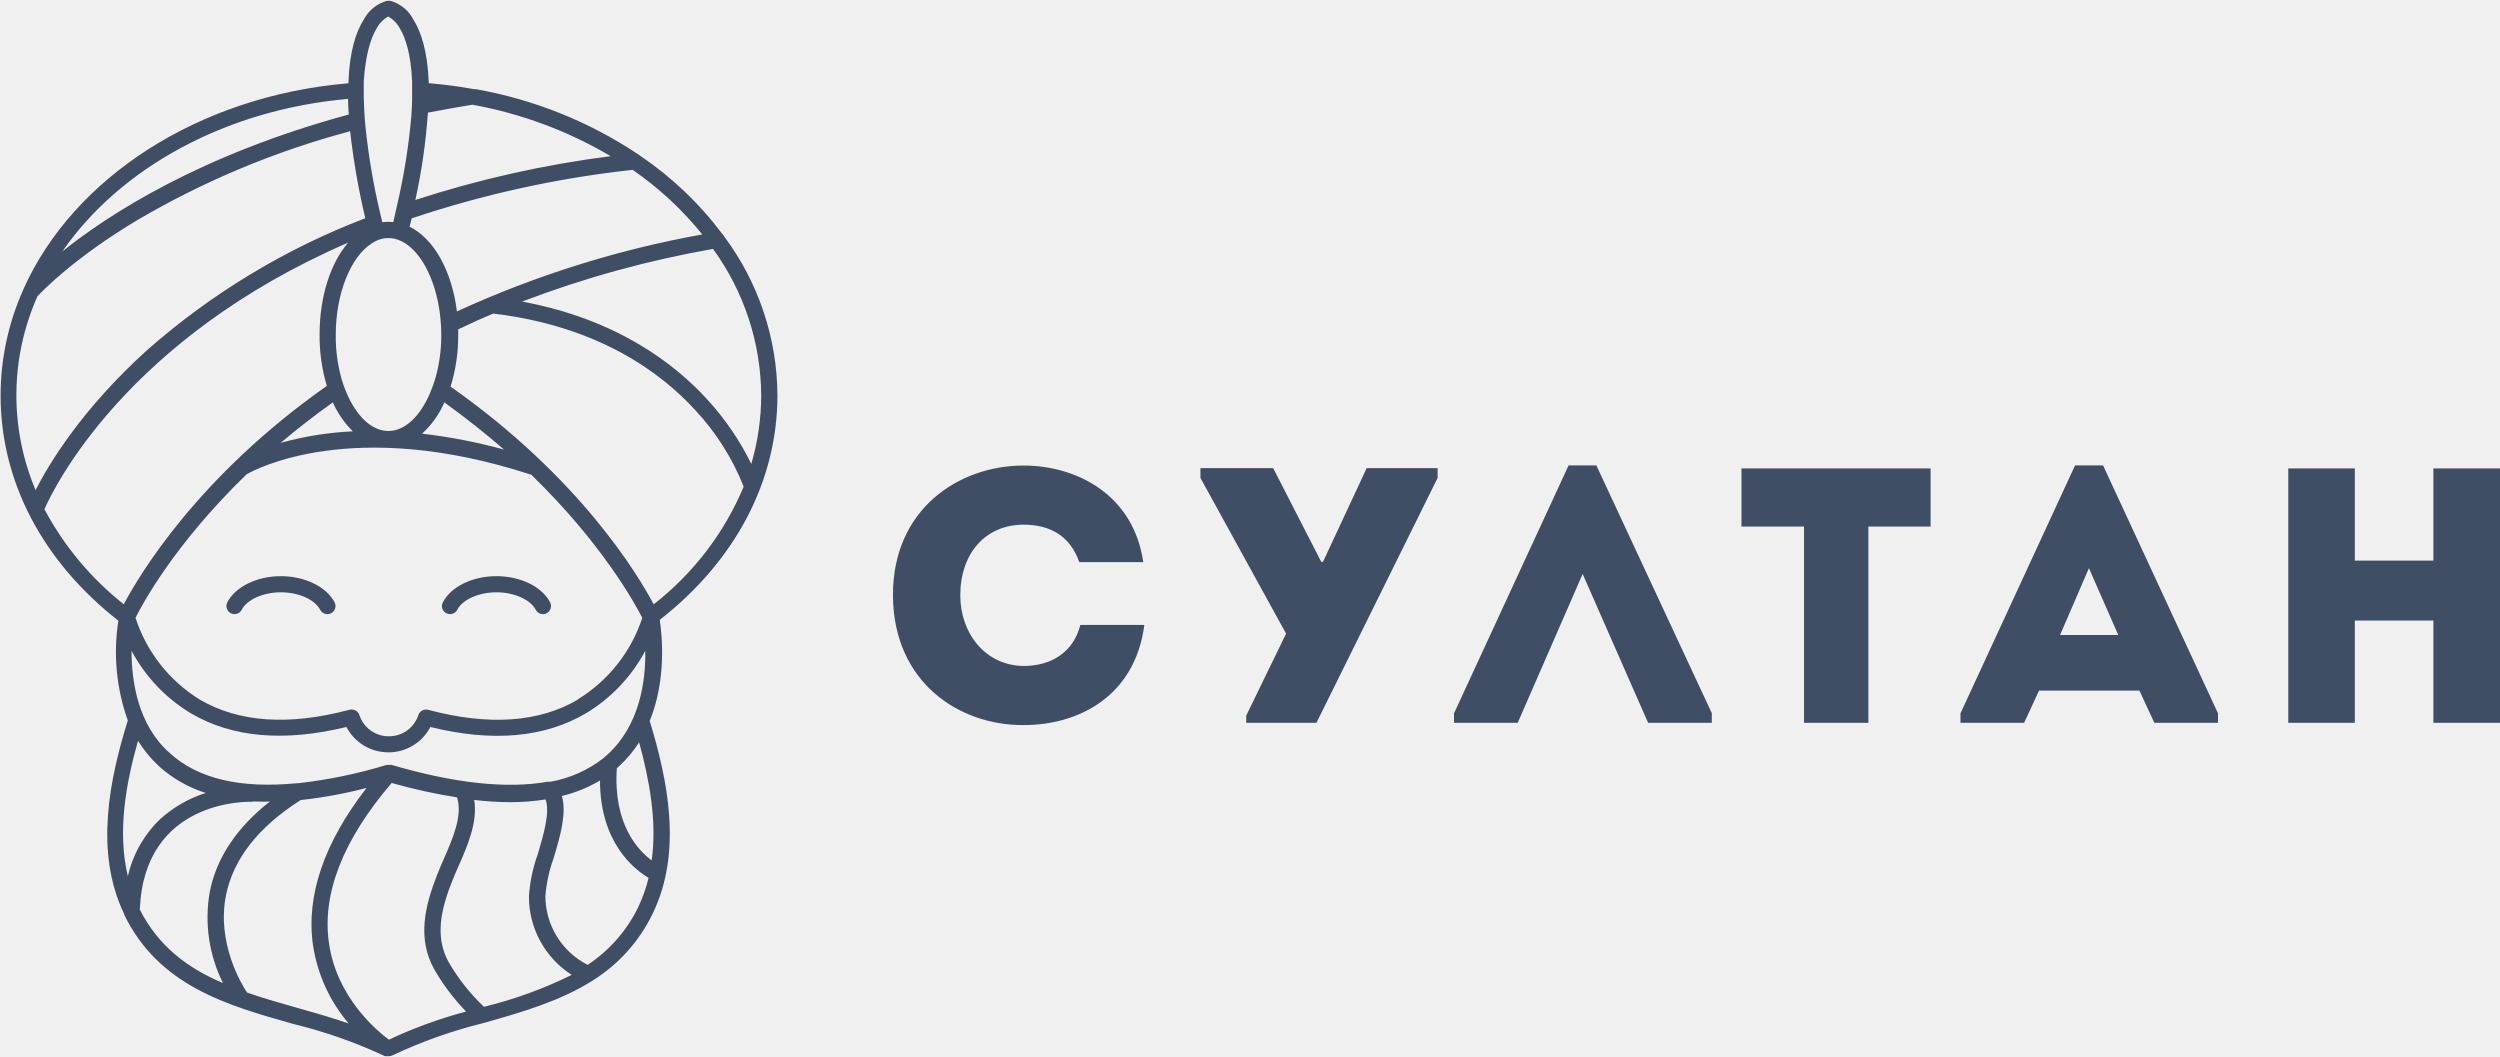
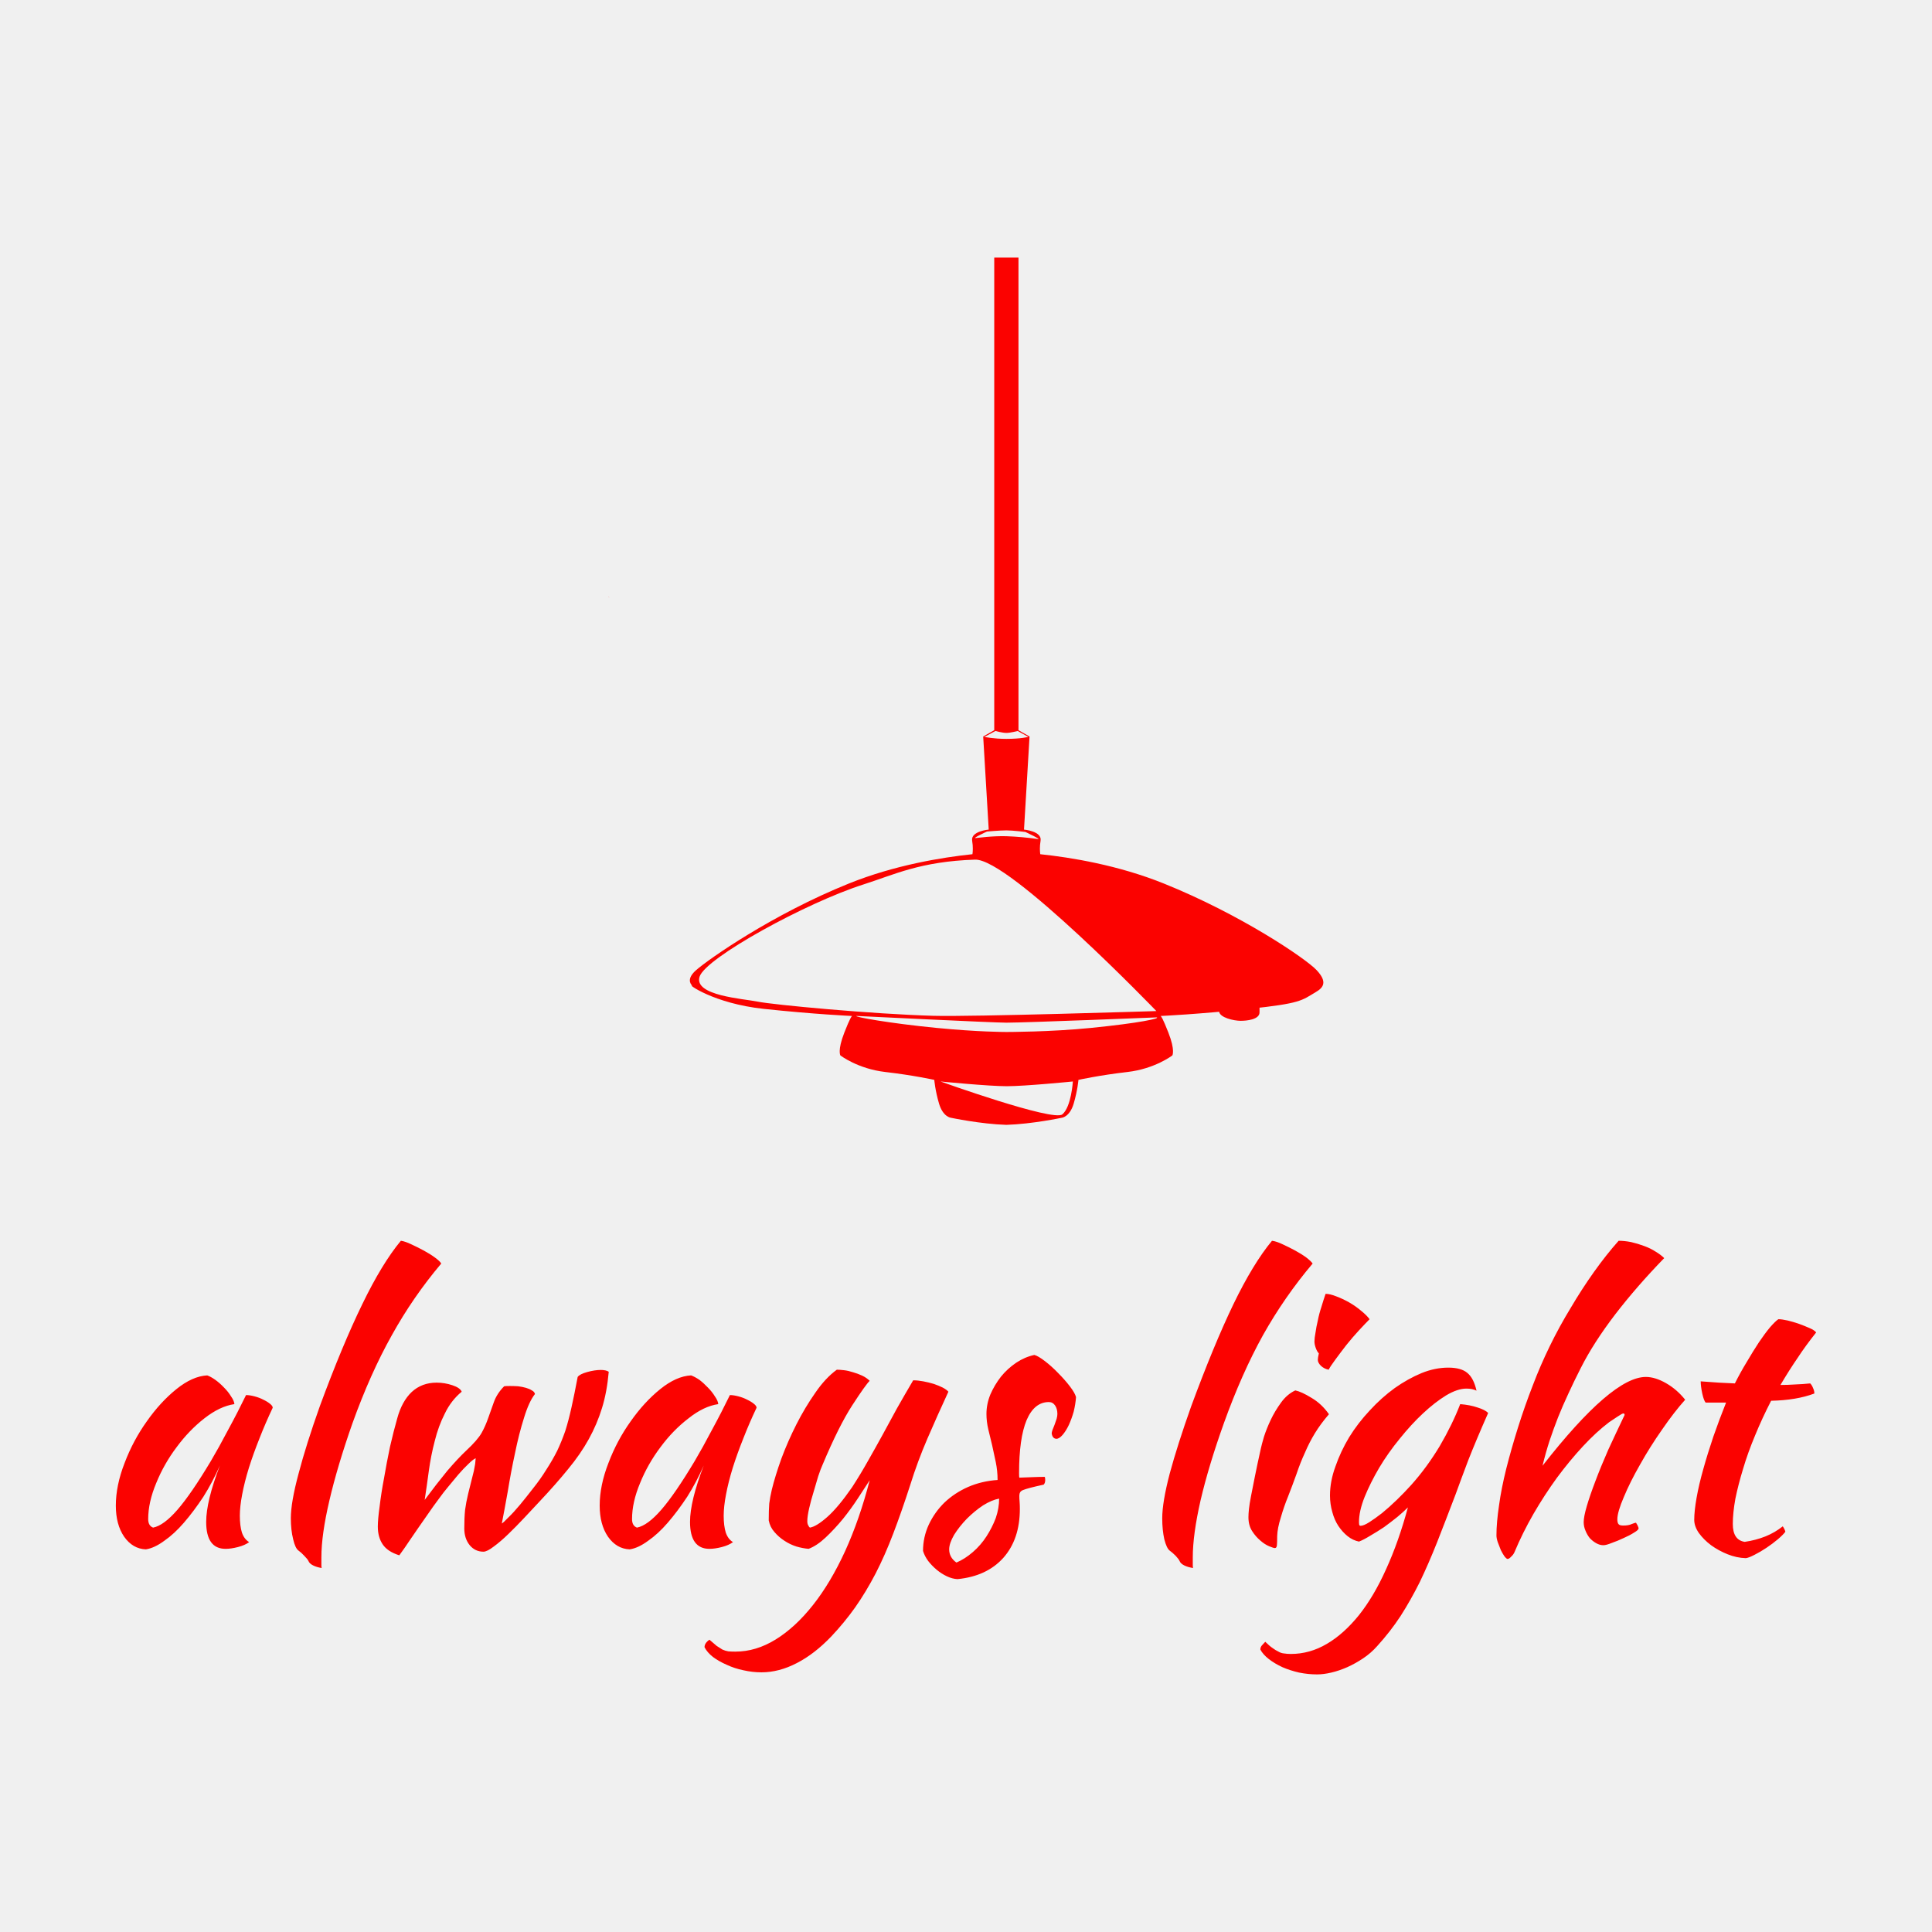
- <svg xmlns="http://www.w3.org/2000/svg" width="97" height="41" viewBox="0 0 97 41" fill="none">
-   <g clip-path="url(#clip0_144_4982)">
-     <path d="M30.165 15.328C30.15 13.112 29.427 10.958 28.102 9.18C28.084 9.143 28.059 9.11 28.029 9.082C27.143 7.9 26.066 6.874 24.843 6.045C24.811 6.019 24.777 5.996 24.742 5.975C22.845 4.714 20.708 3.858 18.465 3.46H18.437C18.422 3.456 18.407 3.456 18.392 3.46C17.832 3.354 17.23 3.278 16.637 3.228C16.592 1.993 16.337 1.23 16.037 0.755C15.946 0.579 15.819 0.424 15.665 0.3C15.511 0.175 15.333 0.084 15.142 0.031H15.066H15.015C14.824 0.084 14.646 0.175 14.491 0.3C14.336 0.424 14.209 0.579 14.117 0.755C13.814 1.23 13.557 1.996 13.518 3.231C7.697 3.722 2.851 6.9 0.919 11.198C0.908 11.22 0.898 11.243 0.891 11.267C0.319 12.551 0.024 13.94 0.023 15.345C0.023 18.673 1.644 21.772 4.592 24.083C4.39 25.383 4.516 26.713 4.959 27.953C4.264 30.189 3.648 33.042 4.819 35.467C4.819 35.475 4.819 35.482 4.819 35.49C6.168 38.256 8.811 39.005 11.367 39.726C12.584 40.021 13.769 40.436 14.903 40.964L14.943 40.981H14.968C14.994 40.983 15.02 40.983 15.046 40.981H15.088C15.139 40.981 15.189 40.969 15.234 40.944C16.369 40.41 17.554 39.99 18.773 39.69C20.229 39.279 21.715 38.851 22.972 38.06L23.009 38.035C24.008 37.41 24.81 36.514 25.321 35.453C26.506 33.025 25.881 30.208 25.226 28.026C25.221 28.01 25.214 27.996 25.204 27.984C25.87 26.369 25.685 24.631 25.599 24.049C28.544 21.749 30.165 18.656 30.165 15.328ZM29.535 15.328C29.534 16.232 29.405 17.131 29.151 17.999C28.704 17.088 28.128 16.246 27.441 15.498C26.167 14.101 23.913 12.377 20.257 11.701C22.655 10.786 25.136 10.102 27.665 9.658C28.865 11.307 29.519 13.289 29.535 15.328ZM27.248 9.096C23.961 9.687 20.762 10.691 17.728 12.083C17.532 10.499 16.827 9.253 15.892 8.797C15.923 8.685 15.948 8.579 15.973 8.473C18.755 7.54 21.629 6.909 24.546 6.59C25.563 7.291 26.473 8.135 27.248 9.096ZM23.583 29.266L23.415 29.415C22.815 29.883 22.109 30.198 21.36 30.331H21.323H21.265H21.248C19.683 30.61 17.656 30.401 15.189 29.677H15.155H15.032H15.007C13.884 30.02 12.731 30.258 11.563 30.39H11.513C9.326 30.602 7.68 30.216 6.597 29.227C5.34 28.132 5.104 26.413 5.104 25.251C5.637 26.251 6.431 27.089 7.403 27.674C9.013 28.624 11.043 28.791 13.442 28.207C13.597 28.505 13.831 28.754 14.118 28.927C14.406 29.101 14.736 29.192 15.072 29.191C15.407 29.192 15.736 29.101 16.023 28.927C16.31 28.754 16.544 28.505 16.698 28.207C19.098 28.802 21.13 28.624 22.737 27.674C23.71 27.09 24.505 26.252 25.036 25.251C25.058 26.413 24.823 28.132 23.583 29.266ZM22.183 37.826C21.097 38.362 19.955 38.777 18.778 39.064C18.241 38.555 17.78 37.973 17.409 37.334C16.849 36.331 17.129 35.227 17.546 34.182C17.616 34.003 17.7 33.81 17.79 33.609C18.132 32.835 18.54 31.902 18.4 31.038C18.859 31.093 19.321 31.122 19.783 31.125C20.247 31.126 20.711 31.091 21.169 31.018C21.346 31.516 21.094 32.371 20.867 33.139C20.674 33.67 20.558 34.225 20.523 34.788C20.522 35.393 20.674 35.988 20.964 36.519C21.254 37.05 21.673 37.499 22.183 37.826ZM15.091 40.341C14.637 40.005 13.067 38.712 12.764 36.596C12.485 34.674 13.31 32.583 15.197 30.379C16.031 30.617 16.878 30.803 17.734 30.938C17.958 31.647 17.563 32.544 17.213 33.341C17.121 33.553 17.034 33.754 16.961 33.941C16.499 35.129 16.166 36.398 16.86 37.63C17.2 38.218 17.611 38.761 18.084 39.248C17.054 39.522 16.052 39.887 15.088 40.341H15.091ZM22.424 27.143C20.917 28.031 18.963 28.165 16.628 27.545C16.587 27.532 16.544 27.527 16.5 27.531C16.457 27.535 16.415 27.548 16.377 27.569C16.34 27.59 16.306 27.618 16.28 27.653C16.254 27.687 16.235 27.727 16.225 27.769C16.142 28.003 15.988 28.206 15.785 28.35C15.581 28.493 15.338 28.569 15.088 28.568C14.837 28.57 14.592 28.492 14.387 28.347C14.182 28.201 14.029 27.995 13.949 27.757C13.938 27.717 13.919 27.679 13.893 27.647C13.867 27.614 13.835 27.587 13.798 27.567C13.758 27.546 13.714 27.533 13.668 27.529C13.623 27.525 13.578 27.531 13.534 27.545C11.205 28.163 9.259 28.029 7.75 27.143C6.568 26.414 5.685 25.29 5.258 23.971C5.513 23.457 6.762 21.121 9.567 18.404C9.867 18.231 13.674 16.152 20.615 18.421C23.401 21.123 24.672 23.485 24.921 23.974C24.489 25.289 23.603 26.409 22.421 27.134L22.424 27.143ZM13.028 12.98C13.028 11.379 13.613 9.971 14.408 9.454C14.494 9.393 14.588 9.343 14.688 9.306C14.787 9.269 14.89 9.246 14.996 9.239H15.114C15.22 9.241 15.326 9.261 15.427 9.297C15.526 9.33 15.62 9.375 15.707 9.431C16.415 9.87 16.964 11.013 17.09 12.374C17.112 12.575 17.122 12.778 17.121 12.98C17.121 13.014 17.121 13.05 17.121 13.087C17.116 13.606 17.044 14.122 16.908 14.624C16.849 14.832 16.776 15.036 16.692 15.236C16.315 16.133 15.724 16.722 15.069 16.722C14.414 16.722 13.823 16.135 13.445 15.238C13.354 15.03 13.28 14.815 13.224 14.596C13.086 14.068 13.02 13.525 13.028 12.98ZM13.691 16.736C12.744 16.779 11.805 16.929 10.891 17.183C11.493 16.672 12.168 16.144 12.913 15.613C13.1 16.032 13.364 16.413 13.691 16.736ZM16.376 16.826C16.748 16.487 17.043 16.074 17.241 15.613C18.081 16.219 18.86 16.837 19.554 17.443C18.512 17.157 17.45 16.951 16.376 16.826ZM16.116 7.758C16.361 6.642 16.524 5.51 16.603 4.371C17.163 4.262 17.737 4.158 18.328 4.063C20.22 4.405 22.037 5.081 23.692 6.059C21.119 6.387 18.582 6.956 16.116 7.758ZM14.601 1.121C14.704 0.919 14.865 0.752 15.063 0.64C15.26 0.753 15.421 0.919 15.525 1.121C15.732 1.47 15.945 2.091 15.99 3.161C15.99 3.356 15.99 3.566 15.99 3.792V3.857C15.99 4.061 15.973 4.273 15.959 4.508C15.857 5.682 15.67 6.848 15.399 7.995C15.354 8.199 15.309 8.406 15.259 8.621C15.194 8.611 15.129 8.606 15.063 8.607C14.986 8.608 14.91 8.614 14.834 8.624C14.803 8.493 14.769 8.364 14.741 8.233C14.484 7.142 14.296 6.036 14.181 4.921C14.159 4.698 14.142 4.485 14.133 4.284C14.125 4.083 14.117 3.949 14.114 3.792C14.114 3.566 14.114 3.356 14.114 3.164C14.181 2.091 14.397 1.47 14.601 1.121ZM13.504 3.837C13.504 4.03 13.518 4.234 13.532 4.443C7.787 6.003 4.231 8.305 2.422 9.753C4.64 6.542 8.724 4.256 13.504 3.837ZM1.445 11.505C1.666 11.267 2.909 9.982 5.365 8.518C7.938 7.012 10.703 5.86 13.585 5.092C13.713 6.228 13.909 7.355 14.173 8.467C11.065 9.656 8.196 11.391 5.701 13.59C3.181 15.87 1.899 17.994 1.381 19.016C0.878 17.826 0.625 16.547 0.636 15.255C0.648 13.964 0.924 12.689 1.448 11.508L1.445 11.505ZM1.725 19.754C2.117 18.871 4.925 13.134 13.506 9.415C12.832 10.203 12.4 11.491 12.4 12.978C12.394 13.653 12.488 14.325 12.681 14.973C7.697 18.477 5.426 22.269 4.802 23.446C3.53 22.441 2.482 21.184 1.722 19.754H1.725ZM5.365 28.758C5.588 29.115 5.857 29.441 6.165 29.727C6.689 30.2 7.309 30.555 7.982 30.767C7.323 30.975 6.718 31.324 6.207 31.79C5.584 32.389 5.151 33.157 4.962 34C4.544 32.273 4.889 30.39 5.351 28.758H5.365ZM5.426 35.266C5.606 31.041 9.567 31.105 9.741 31.111C9.77 31.112 9.8 31.107 9.828 31.097C10.037 31.097 10.253 31.114 10.472 31.097C9.172 32.12 8.386 33.304 8.134 34.632C7.929 35.828 8.111 37.058 8.652 38.144C7.308 37.572 6.154 36.742 5.412 35.266H5.426ZM9.584 38.51C9.352 38.156 8.411 36.58 8.764 34.755C9.044 33.338 10.015 32.089 11.67 31.041C12.531 30.948 13.385 30.791 14.223 30.571C12.569 32.704 11.866 34.763 12.146 36.686C12.317 37.803 12.796 38.851 13.529 39.712C12.871 39.483 12.199 39.293 11.538 39.106C10.877 38.918 10.203 38.728 9.584 38.51ZM22.807 37.44C22.312 37.189 21.896 36.806 21.605 36.334C21.314 35.861 21.161 35.318 21.161 34.763C21.201 34.266 21.308 33.776 21.477 33.307C21.735 32.447 21.995 31.561 21.802 30.884C22.322 30.758 22.82 30.556 23.28 30.284C23.28 32.695 24.61 33.732 25.165 34.062C25.07 34.456 24.934 34.839 24.759 35.205C24.317 36.112 23.639 36.884 22.796 37.44H22.807ZM25.296 33.391C24.75 32.991 23.787 31.971 23.933 29.806L24.022 29.727C24.32 29.454 24.581 29.143 24.798 28.802C25.184 30.216 25.5 31.837 25.285 33.391H25.296ZM25.366 23.454C24.753 22.297 22.491 18.519 17.482 15.001C17.684 14.347 17.785 13.665 17.779 12.98C17.779 12.913 17.779 12.844 17.779 12.779C18.218 12.567 18.672 12.36 19.14 12.167C23.219 12.653 25.646 14.461 26.965 15.901C27.776 16.767 28.417 17.779 28.855 18.882C28.101 20.681 26.896 22.256 25.355 23.454H25.366Z" fill="#3F4E65" />
-     <path d="M10.899 22.355C9.967 22.355 9.133 22.764 8.819 23.373C8.782 23.447 8.775 23.533 8.801 23.612C8.827 23.691 8.883 23.756 8.956 23.795C9.001 23.817 9.05 23.828 9.099 23.828C9.157 23.828 9.214 23.812 9.263 23.782C9.313 23.752 9.353 23.709 9.379 23.658C9.584 23.261 10.219 22.981 10.899 22.981C11.58 22.981 12.215 23.261 12.422 23.658C12.441 23.694 12.467 23.727 12.498 23.754C12.53 23.781 12.566 23.801 12.605 23.814C12.645 23.826 12.686 23.831 12.727 23.828C12.768 23.825 12.809 23.813 12.845 23.795C12.92 23.756 12.976 23.69 13.002 23.611C13.028 23.531 13.021 23.444 12.982 23.37C12.663 22.763 11.823 22.355 10.899 22.355Z" fill="#3F4E65" />
-     <path d="M19.262 22.355C18.33 22.355 17.493 22.764 17.182 23.373C17.163 23.409 17.151 23.449 17.148 23.491C17.144 23.532 17.149 23.573 17.162 23.612C17.174 23.652 17.195 23.688 17.222 23.719C17.249 23.751 17.282 23.776 17.319 23.795C17.364 23.817 17.413 23.828 17.462 23.828C17.52 23.828 17.577 23.812 17.626 23.782C17.675 23.752 17.716 23.709 17.742 23.658C17.946 23.261 18.582 22.981 19.262 22.981C19.943 22.981 20.578 23.261 20.785 23.658C20.804 23.694 20.83 23.727 20.861 23.754C20.892 23.781 20.929 23.801 20.968 23.814C21.008 23.826 21.049 23.831 21.09 23.828C21.131 23.825 21.171 23.813 21.208 23.795C21.282 23.756 21.338 23.69 21.364 23.61C21.389 23.531 21.383 23.445 21.345 23.37C21.029 22.763 20.192 22.355 19.262 22.355Z" fill="#3F4E65" />
-     <path d="M39.715 18.063C41.761 18.063 43.978 19.181 44.359 21.811H41.876C41.523 20.81 40.773 20.358 39.715 20.358C38.233 20.358 37.259 21.475 37.259 23.104C37.259 24.558 38.219 25.823 39.715 25.84C40.79 25.84 41.649 25.304 41.918 24.247H44.401C44.035 27.042 41.82 28.134 39.715 28.134C37.195 28.148 34.661 26.458 34.647 23.104C34.633 19.751 37.203 18.063 39.715 18.063Z" fill="#3F4E65" />
-     <path d="M48.354 27.765L49.9 24.585L46.577 18.544V18.164H49.399L51.263 21.797H51.333L53.027 18.164H55.779V18.544L51.078 28.045H48.354V27.765Z" fill="#3F4E65" />
-     <path d="M58.887 28.045H56.415V27.679L60.861 18.058H61.939L66.418 27.671V28.045H63.946L61.407 22.269L58.887 28.045Z" fill="#3F4E65" />
-     <path d="M67.569 20.43V18.175H74.907V20.43H72.494V28.045H69.996V20.43H67.569Z" fill="#3F4E65" />
-     <path d="M83.01 26.796H79.115L78.536 28.045H76.066V27.679L80.512 18.058H81.599L86.059 27.679V28.045H83.589L83.01 26.796ZM81.05 22.045L79.93 24.639H82.189L81.05 22.045Z" fill="#3F4E65" />
-     <path d="M97 28.045H94.416V24.077H91.367V28.045H88.785V18.175H91.367V21.752H94.416V18.175H97V28.045Z" fill="#3F4E65" />
+ <svg xmlns="http://www.w3.org/2000/svg" data-v-fde0c5aa="" viewBox="0 0 300 300" class="iconAbove">
+   <defs data-v-fde0c5aa="" />
+   <rect data-v-fde0c5aa="" fill="transparent" x="0" y="0" width="300px" height="300px" class="logo-background-square" />
+   <defs data-v-fde0c5aa="" />
+   <g data-v-fde0c5aa="" id="ee5f0c8a-4cbb-40f8-af9e-d2778d115916" fill="#FB0200" transform="matrix(4.0199,0,0,4.0199,13.3234,178.3558)">
+     <path d="M6.19 9.52L6.19 9.52L6.19 9.52Q6.33 9.52 6.52 9.57L6.52 9.57L6.52 9.57Q6.71 9.62 6.86 9.70L6.86 9.70L6.86 9.70Q7.01 9.77 7.12 9.86L7.12 9.86L7.12 9.86Q7.22 9.94 7.22 10.01L7.22 10.01L7.22 10.01Q6.94 10.60 6.71 11.19L6.71 11.19L6.71 11.19Q6.47 11.79 6.30 12.33L6.30 12.33L6.30 12.33Q6.13 12.88 6.04 13.36L6.04 13.36L6.04 13.36Q5.95 13.83 5.95 14.18L5.95 14.18L5.95 14.18Q5.95 14.57 6.03 14.83L6.03 14.83L6.03 14.83Q6.12 15.09 6.31 15.20L6.31 15.20L6.31 15.20Q6.15 15.32 5.88 15.39L5.88 15.39L5.88 15.39Q5.61 15.46 5.40 15.46L5.40 15.46L5.40 15.46Q4.65 15.46 4.65 14.42L4.65 14.42L4.65 14.42Q4.65 13.62 5.18 12.24L5.18 12.24L5.18 12.24Q4.90 12.88 4.54 13.45L4.54 13.45L4.54 13.45Q4.17 14.01 3.79 14.45L3.79 14.45L3.79 14.45Q3.42 14.88 3.03 15.15L3.03 15.15L3.03 15.15Q2.65 15.43 2.32 15.48L2.32 15.48L2.32 15.48Q1.81 15.46 1.48 14.99L1.48 14.99L1.48 14.99Q1.16 14.52 1.16 13.79L1.16 13.79L1.16 13.79Q1.16 13.01 1.50 12.14L1.50 12.14L1.50 12.14Q1.83 11.27 2.36 10.53L2.36 10.53L2.36 10.53Q2.88 9.79 3.50 9.29L3.50 9.29L3.50 9.29Q4.12 8.79 4.69 8.76L4.69 8.76L4.69 8.76Q4.83 8.81 5.00 8.93L5.00 8.93L5.00 8.93Q5.18 9.06 5.34 9.23L5.34 9.23L5.34 9.23Q5.50 9.39 5.61 9.57L5.61 9.57L5.61 9.57Q5.73 9.74 5.74 9.87L5.74 9.87L5.74 9.87Q5.18 9.95 4.58 10.42L4.58 10.42L4.58 10.42Q3.99 10.88 3.51 11.53L3.51 11.53L3.51 11.53Q3.02 12.18 2.72 12.92L2.72 12.92L2.72 12.92Q2.41 13.66 2.41 14.31L2.41 14.31L2.41 14.31Q2.41 14.57 2.60 14.64L2.60 14.64L2.60 14.64Q3.01 14.56 3.54 13.95L3.54 13.95L3.54 13.95Q4.07 13.34 4.83 12.07L4.83 12.07L4.83 12.07Q4.97 11.82 5.15 11.51L5.15 11.51L5.15 11.51Q5.32 11.20 5.50 10.86L5.50 10.86L5.50 10.86Q5.68 10.53 5.86 10.18L5.86 10.18L5.86 10.18Q6.03 9.84 6.19 9.52ZM7.92 14.28L7.92 14.28L7.92 14.28Q7.92 13.66 8.22 12.55L8.22 12.55L8.22 12.55Q8.51 11.44 9.04 9.95L9.04 9.95L9.04 9.95Q9.91 7.59 10.68 6.01L10.68 6.01L10.68 6.01Q11.44 4.44 12.17 3.56L12.17 3.56L12.17 3.56Q12.33 3.58 12.58 3.70L12.58 3.70L12.58 3.70Q12.82 3.81 13.06 3.94L13.06 3.94L13.06 3.94Q13.30 4.07 13.49 4.21L13.49 4.21L13.49 4.21Q13.68 4.35 13.73 4.44L13.73 4.44L13.73 4.44Q12.64 5.73 11.82 7.21L11.82 7.21L11.82 7.21Q10.99 8.69 10.30 10.61L10.30 10.61L10.30 10.61Q9.72 12.26 9.41 13.59L9.41 13.59L9.41 13.59Q9.10 14.91 9.10 15.79L9.10 15.79L9.10 15.79Q9.10 16.03 9.10 16.09L9.10 16.09L9.10 16.09Q9.10 16.14 9.11 16.20L9.11 16.20L9.11 16.20Q8.92 16.17 8.78 16.10L8.78 16.10L8.78 16.10Q8.64 16.03 8.60 15.93L8.60 15.93L8.60 15.93Q8.57 15.86 8.44 15.73L8.44 15.73L8.44 15.73Q8.32 15.60 8.22 15.53L8.22 15.53L8.22 15.53Q8.09 15.44 8.01 15.09L8.01 15.09L8.01 15.09Q7.92 14.73 7.92 14.28ZM11.28 14.60L11.28 14.60L11.28 14.60Q11.28 14.32 11.35 13.82L11.35 13.82L11.35 13.82Q11.41 13.31 11.52 12.73L11.52 12.73L11.52 12.73Q11.62 12.14 11.75 11.52L11.75 11.52L11.75 11.52Q11.89 10.91 12.03 10.42L12.03 10.42L12.03 10.42Q12.21 9.76 12.59 9.40L12.59 9.40L12.59 9.40Q12.98 9.04 13.55 9.04L13.55 9.04L13.55 9.04Q13.86 9.04 14.16 9.14L14.16 9.14L14.16 9.14Q14.46 9.24 14.52 9.39L14.52 9.39L14.52 9.39Q14.11 9.73 13.87 10.23L13.87 10.23L13.87 10.23Q13.62 10.72 13.48 11.29L13.48 11.29L13.48 11.29Q13.33 11.86 13.25 12.45L13.25 12.45L13.25 12.45Q13.17 13.05 13.09 13.57L13.09 13.57L13.09 13.57Q13.55 12.95 13.96 12.45L13.96 12.45L13.96 12.45Q14.38 11.96 14.70 11.66L14.70 11.66L14.70 11.66Q15.13 11.26 15.29 10.98L15.29 10.98L15.29 10.98Q15.44 10.71 15.55 10.39L15.55 10.39L15.55 10.39Q15.64 10.14 15.76 9.80L15.76 9.80L15.76 9.80Q15.88 9.46 16.16 9.18L16.16 9.18L16.16 9.18Q16.21 9.17 16.39 9.17L16.39 9.17L16.39 9.17Q16.53 9.17 16.70 9.18L16.70 9.18L16.70 9.18Q16.86 9.20 17.00 9.24L17.00 9.24L17.00 9.24Q17.14 9.28 17.23 9.34L17.23 9.34L17.23 9.34Q17.33 9.39 17.35 9.48L17.35 9.48L17.35 9.48Q17.12 9.77 16.93 10.39L16.93 10.39L16.93 10.39Q16.73 11.02 16.58 11.76L16.58 11.76L16.58 11.76Q16.42 12.50 16.30 13.24L16.30 13.24L16.30 13.24Q16.17 13.97 16.07 14.48L16.07 14.48L16.07 14.48Q16.13 14.45 16.32 14.25L16.32 14.25L16.32 14.25Q16.52 14.06 16.77 13.76L16.77 13.76L16.77 13.76Q17.01 13.47 17.28 13.12L17.28 13.12L17.28 13.12Q17.56 12.77 17.77 12.43L17.77 12.43L17.77 12.43Q18.03 12.03 18.21 11.67L18.21 11.67L18.21 11.67Q18.38 11.31 18.52 10.91L18.52 10.91L18.52 10.91Q18.65 10.50 18.76 10.00L18.76 10.00L18.76 10.00Q18.87 9.51 19.00 8.82L19.00 8.82L19.00 8.82Q19.08 8.71 19.37 8.63L19.37 8.63L19.37 8.63Q19.66 8.55 19.89 8.55L19.89 8.55L19.89 8.55Q20.10 8.55 20.20 8.62L20.20 8.62L20.20 8.62Q20.13 9.41 19.94 10.02L19.94 10.02L19.94 10.02Q19.75 10.64 19.43 11.22L19.43 11.22L19.43 11.22Q19.11 11.80 18.63 12.38L18.63 12.38L18.63 12.38Q18.16 12.96 17.51 13.65L17.51 13.65L17.51 13.65Q17.25 13.93 16.93 14.27L16.93 14.27L16.93 14.27Q16.62 14.60 16.32 14.89L16.32 14.89L16.32 14.89Q16.02 15.18 15.76 15.37L15.76 15.37L15.76 15.37Q15.50 15.57 15.36 15.57L15.36 15.57L15.36 15.57Q15.04 15.57 14.83 15.32L14.83 15.32L14.83 15.32Q14.62 15.06 14.62 14.67L14.62 14.67L14.62 14.67Q14.62 14.27 14.65 13.96L14.65 13.96L14.65 13.96Q14.69 13.66 14.77 13.33L14.77 13.33L14.77 13.33Q14.85 13.02 14.90 12.81L14.90 12.81L14.90 12.81Q14.95 12.60 14.99 12.45L14.99 12.45L14.99 12.45Q15.02 12.29 15.04 12.18L15.04 12.18L15.04 12.18Q15.05 12.07 15.06 11.96L15.06 11.96L15.06 11.96Q14.95 12.01 14.77 12.19L14.77 12.19L14.77 12.19Q14.59 12.36 14.39 12.59L14.39 12.59L14.39 12.59Q14.20 12.82 14 13.06L14 13.06L14 13.06Q13.80 13.30 13.68 13.47L13.68 13.47L13.68 13.47Q13.41 13.83 13.22 14.11L13.22 14.11L13.22 14.11Q13.02 14.39 12.85 14.64L12.85 14.64L12.85 14.64Q12.67 14.90 12.50 15.15L12.50 15.15L12.50 15.15Q12.33 15.41 12.11 15.71L12.11 15.71L12.11 15.71Q11.66 15.57 11.47 15.29L11.47 15.29L11.47 15.29Q11.28 15.01 11.28 14.60ZM24.88 9.52L24.88 9.52L24.88 9.52Q25.02 9.52 25.21 9.57L25.21 9.57L25.21 9.57Q25.40 9.62 25.55 9.70L25.55 9.70L25.55 9.70Q25.70 9.77 25.81 9.86L25.81 9.86L25.81 9.86Q25.91 9.94 25.91 10.01L25.91 10.01L25.91 10.01Q25.63 10.60 25.40 11.19L25.40 11.19L25.40 11.19Q25.16 11.79 24.99 12.33L24.99 12.33L24.99 12.33Q24.82 12.88 24.73 13.36L24.73 13.36L24.73 13.36Q24.64 13.83 24.64 14.18L24.64 14.18L24.64 14.18Q24.64 14.57 24.72 14.83L24.72 14.83L24.72 14.83Q24.81 15.09 25.00 15.20L25.00 15.20L25.00 15.20Q24.84 15.32 24.57 15.39L24.57 15.39L24.57 15.39Q24.30 15.46 24.09 15.46L24.09 15.46L24.09 15.46Q23.34 15.46 23.34 14.42L23.34 14.42L23.34 14.42Q23.34 13.62 23.87 12.24L23.87 12.24L23.87 12.24Q23.59 12.88 23.23 13.45L23.23 13.45L23.23 13.45Q22.86 14.01 22.48 14.45L22.48 14.45L22.48 14.45Q22.11 14.88 21.72 15.15L21.72 15.15L21.72 15.15Q21.34 15.43 21.01 15.48L21.01 15.48L21.01 15.48Q20.50 15.46 20.17 14.99L20.17 14.99L20.17 14.99Q19.85 14.52 19.85 13.79L19.85 13.79L19.85 13.79Q19.85 13.01 20.19 12.14L20.19 12.14L20.19 12.14Q20.52 11.27 21.05 10.53L21.05 10.53L21.05 10.53Q21.57 9.79 22.19 9.29L22.19 9.29L22.19 9.29Q22.81 8.79 23.38 8.76L23.38 8.76L23.38 8.76Q23.52 8.81 23.70 8.93L23.70 8.93L23.70 8.93Q23.87 9.06 24.03 9.23L24.03 9.23L24.03 9.23Q24.19 9.39 24.30 9.57L24.30 9.57L24.30 9.57Q24.42 9.74 24.43 9.87L24.43 9.87L24.43 9.87Q23.87 9.95 23.28 10.42L23.28 10.42L23.28 10.42Q22.68 10.88 22.20 11.53L22.20 11.53L22.20 11.53Q21.71 12.18 21.41 12.92L21.41 12.92L21.41 12.92Q21.10 13.66 21.10 14.31L21.10 14.31L21.10 14.31Q21.10 14.57 21.29 14.64L21.29 14.64L21.29 14.64Q21.70 14.56 22.23 13.95L22.23 13.95L22.23 13.95Q22.76 13.34 23.52 12.07L23.52 12.07L23.52 12.07Q23.66 11.82 23.84 11.51L23.84 11.51L23.84 11.51Q24.01 11.20 24.19 10.86L24.19 10.86L24.19 10.86Q24.37 10.53 24.55 10.18L24.55 10.18L24.55 10.18Q24.72 9.84 24.88 9.52ZM31.84 13.01L31.84 13.01L31.84 13.01Q31.51 14.03 31.19 14.87L31.19 14.87L31.19 14.87Q30.87 15.71 30.51 16.41L30.51 16.41L30.51 16.41Q30.14 17.12 29.72 17.72L29.72 17.72L29.72 17.72Q29.30 18.31 28.80 18.84L28.80 18.84L28.80 18.84Q28.15 19.52 27.47 19.87L27.47 19.87L27.47 19.87Q26.78 20.23 26.10 20.23L26.10 20.23L26.10 20.23Q25.75 20.23 25.40 20.15L25.40 20.15L25.40 20.15Q25.06 20.08 24.76 19.94L24.76 19.94L24.76 19.94Q24.46 19.81 24.23 19.64L24.23 19.64L24.23 19.64Q24.00 19.46 23.90 19.26L23.90 19.26L23.90 19.26Q23.90 19.10 24.09 18.97L24.09 18.97L24.09 18.97Q24.26 19.12 24.37 19.21L24.37 19.21L24.37 19.21Q24.49 19.29 24.59 19.35L24.59 19.35L24.59 19.35Q24.70 19.40 24.82 19.42L24.82 19.42L24.82 19.42Q24.93 19.43 25.09 19.43L25.09 19.43L25.09 19.43Q25.89 19.43 26.65 18.96L26.65 18.96L26.65 18.96Q27.41 18.49 28.09 17.63L28.09 17.63L28.09 17.63Q28.77 16.77 29.33 15.55L29.33 15.55L29.33 15.55Q29.89 14.32 30.28 12.81L30.28 12.81L30.28 12.81Q30.10 13.09 29.83 13.50L29.83 13.50L29.83 13.50Q29.57 13.90 29.25 14.30L29.25 14.30L29.25 14.30Q28.92 14.70 28.58 15.02L28.58 15.02L28.58 15.02Q28.24 15.34 27.92 15.46L27.92 15.46L27.92 15.46Q27.69 15.44 27.45 15.37L27.45 15.37L27.45 15.37Q27.20 15.29 26.99 15.15L26.99 15.15L26.99 15.15Q26.77 15.01 26.60 14.81L26.60 14.81L26.60 14.81Q26.43 14.62 26.38 14.36L26.38 14.36L26.38 14.36Q26.38 13.96 26.40 13.71L26.40 13.71L26.40 13.71Q26.43 13.47 26.50 13.17L26.50 13.17L26.50 13.17Q26.63 12.64 26.87 11.97L26.87 11.97L26.87 11.97Q27.12 11.30 27.45 10.65L27.45 10.65L27.45 10.65Q27.78 10.00 28.18 9.43L28.18 9.43L28.18 9.43Q28.57 8.86 29.01 8.54L29.01 8.54L29.01 8.54Q29.12 8.54 29.29 8.56L29.29 8.56L29.29 8.56Q29.46 8.58 29.64 8.64L29.64 8.64L29.64 8.64Q29.82 8.69 29.99 8.77L29.99 8.77L29.99 8.77Q30.16 8.85 30.28 8.97L30.28 8.97L30.28 8.97Q30.13 9.11 29.61 9.91L29.61 9.91L29.61 9.91Q29.09 10.71 28.46 12.21L28.46 12.21L28.46 12.21Q28.39 12.36 28.29 12.66L28.29 12.66L28.29 12.66Q28.20 12.95 28.11 13.27L28.11 13.27L28.11 13.27Q28.01 13.59 27.94 13.90L27.94 13.90L27.94 13.90Q27.87 14.21 27.87 14.39L27.87 14.39L27.87 14.39Q27.87 14.50 27.91 14.56L27.91 14.56L27.91 14.56Q27.94 14.62 27.97 14.64L27.97 14.64L27.97 14.64Q28.22 14.60 28.64 14.23L28.64 14.23L28.64 14.23Q29.06 13.86 29.60 13.08L29.60 13.08L29.60 13.08Q29.93 12.57 30.21 12.07L30.21 12.07L30.21 12.07Q30.49 11.58 30.77 11.07L30.77 11.07L30.77 11.07Q31.04 10.57 31.33 10.04L31.33 10.04L31.33 10.04Q31.63 9.51 31.96 8.95L31.96 8.95L31.96 8.95Q32.14 8.95 32.35 8.99L32.35 8.99L32.35 8.99Q32.56 9.03 32.76 9.09L32.76 9.09L32.76 9.09Q32.96 9.16 33.10 9.23L33.10 9.23L33.10 9.23Q33.25 9.31 33.32 9.39L33.32 9.39L33.32 9.39Q32.89 10.32 32.51 11.20L32.51 11.20L32.51 11.20Q32.13 12.08 31.84 13.01ZM38.25 9.60L38.25 9.60L38.25 9.60Q38.23 9.87 38.16 10.16L38.16 10.16L38.16 10.16Q38.08 10.44 37.97 10.68L37.97 10.68L37.97 10.68Q37.86 10.91 37.73 11.06L37.73 11.06L37.73 11.06Q37.60 11.21 37.49 11.21L37.49 11.21L37.49 11.21Q37.34 11.20 37.31 11.00L37.31 11.00L37.31 11.00Q37.31 10.96 37.34 10.87L37.34 10.87L37.34 10.87Q37.38 10.78 37.42 10.67L37.42 10.67L37.42 10.67Q37.46 10.56 37.50 10.44L37.50 10.44L37.50 10.44Q37.53 10.33 37.53 10.25L37.53 10.25L37.53 10.25Q37.53 10.05 37.44 9.92L37.44 9.92L37.44 9.92Q37.35 9.79 37.20 9.79L37.20 9.79L37.20 9.79Q36.64 9.79 36.34 10.49L36.34 10.49L36.34 10.49Q36.05 11.19 36.05 12.54L36.05 12.54L36.05 12.54Q36.05 12.68 36.06 12.71L36.06 12.71L36.06 12.71Q36.36 12.70 36.59 12.69L36.59 12.69L36.59 12.69Q36.82 12.68 37.04 12.68L37.04 12.68L37.04 12.68Q37.06 12.71 37.06 12.80L37.06 12.80L37.06 12.80Q37.06 12.92 37.00 12.98L37.00 12.98L37.00 12.98Q36.68 13.05 36.49 13.10L36.49 13.10L36.49 13.10Q36.30 13.15 36.20 13.19L36.20 13.19L36.20 13.19Q36.11 13.23 36.09 13.28L36.09 13.28L36.09 13.28Q36.06 13.33 36.06 13.41L36.06 13.41L36.06 13.41Q36.06 13.52 36.07 13.64L36.07 13.64L36.07 13.64Q36.08 13.75 36.08 13.92L36.08 13.92L36.08 13.92Q36.08 15.09 35.44 15.81L35.44 15.81L35.44 15.81Q34.80 16.52 33.67 16.63L33.67 16.63L33.67 16.63Q33.47 16.62 33.26 16.52L33.26 16.52L33.26 16.52Q33.05 16.42 32.87 16.27L32.87 16.27L32.87 16.27Q32.68 16.11 32.54 15.93L32.54 15.93L32.54 15.93Q32.40 15.74 32.34 15.54L32.34 15.54L32.34 15.54Q32.34 15.01 32.56 14.53L32.56 14.53L32.56 14.53Q32.79 14.04 33.17 13.67L33.17 13.67L33.17 13.67Q33.56 13.30 34.08 13.07L34.08 13.07L34.08 13.07Q34.61 12.84 35.22 12.80L35.22 12.80L35.22 12.80Q35.22 12.45 35.15 12.11L35.15 12.11L35.15 12.11Q35.08 11.77 35.01 11.46L35.01 11.46L35.01 11.46Q34.93 11.14 34.86 10.84L34.86 10.84L34.86 10.84Q34.79 10.54 34.79 10.25L34.79 10.25L34.79 10.25Q34.79 9.87 34.94 9.50L34.94 9.50L34.94 9.50Q35.10 9.13 35.35 8.81L35.35 8.81L35.35 8.81Q35.60 8.50 35.94 8.27L35.94 8.27L35.94 8.27Q36.27 8.05 36.64 7.97L36.64 7.97L36.64 7.97Q36.79 8.01 37.05 8.21L37.05 8.21L37.05 8.21Q37.31 8.41 37.56 8.67L37.56 8.67L37.56 8.67Q37.81 8.92 38.01 9.18L38.01 9.18L38.01 9.18Q38.21 9.44 38.25 9.60ZM33.63 15.99L33.63 15.99L33.63 15.99Q33.96 15.85 34.27 15.58L34.27 15.58L34.27 15.58Q34.57 15.32 34.79 14.98L34.79 14.98L34.79 14.98Q35.01 14.64 35.15 14.27L35.15 14.27L35.15 14.27Q35.28 13.89 35.28 13.52L35.28 13.52L35.28 13.52Q35 13.57 34.66 13.78L34.66 13.78L34.66 13.78Q34.33 14 34.03 14.30L34.03 14.30L34.03 14.30Q33.74 14.60 33.54 14.92L33.54 14.92L33.54 14.92Q33.35 15.25 33.35 15.48L33.35 15.48L33.35 15.48Q33.35 15.79 33.63 15.99ZM41.58 14.28L41.58 14.28L41.58 14.28Q41.58 13.66 41.87 12.55L41.87 12.55L41.87 12.55Q42.17 11.44 42.70 9.95L42.70 9.95L42.70 9.95Q43.57 7.59 44.33 6.01L44.33 6.01L44.33 6.01Q45.09 4.44 45.82 3.56L45.82 3.56L45.82 3.56Q45.99 3.58 46.24 3.70L46.24 3.70L46.24 3.70Q46.48 3.81 46.72 3.94L46.72 3.94L46.72 3.94Q46.96 4.07 47.15 4.21L47.15 4.21L47.15 4.21Q47.33 4.35 47.39 4.44L47.39 4.44L47.39 4.44Q46.30 5.73 45.47 7.21L45.47 7.21L45.47 7.21Q44.65 8.69 43.96 10.61L43.96 10.61L43.96 10.61Q43.37 12.26 43.06 13.59L43.06 13.59L43.06 13.59Q42.76 14.91 42.76 15.79L42.76 15.79L42.76 15.79Q42.76 16.03 42.76 16.09L42.76 16.09L42.76 16.09Q42.76 16.14 42.77 16.20L42.77 16.20L42.77 16.20Q42.57 16.17 42.43 16.10L42.43 16.10L42.43 16.10Q42.29 16.03 42.25 15.93L42.25 15.93L42.25 15.93Q42.22 15.86 42.10 15.73L42.10 15.73L42.10 15.73Q41.97 15.60 41.87 15.53L41.87 15.53L41.87 15.53Q41.75 15.44 41.66 15.09L41.66 15.09L41.66 15.09Q41.58 14.73 41.58 14.28ZM44.91 14.24L44.91 14.24L44.91 14.24Q44.91 14.11 44.93 13.92L44.93 13.92L44.93 13.92Q44.95 13.73 45.01 13.42L45.01 13.42L45.01 13.42Q45.07 13.10 45.16 12.66L45.16 12.66L45.16 12.66Q45.25 12.21 45.39 11.58L45.39 11.58L45.39 11.58Q45.42 11.44 45.51 11.13L45.51 11.13L45.51 11.13Q45.61 10.82 45.77 10.48L45.77 10.48L45.77 10.48Q45.93 10.14 46.17 9.81L46.17 9.81L46.17 9.81Q46.40 9.49 46.72 9.34L46.72 9.34L46.72 9.34Q46.96 9.39 47.35 9.63L47.35 9.63L47.35 9.63Q47.74 9.86 48.02 10.26L48.02 10.26L48.02 10.26Q47.70 10.63 47.48 10.99L47.48 10.99L47.48 10.99Q47.26 11.35 47.09 11.75L47.09 11.75L47.09 11.75Q46.91 12.14 46.77 12.56L46.77 12.56L46.77 12.56Q46.62 12.98 46.44 13.44L46.44 13.44L46.44 13.44Q46.28 13.83 46.16 14.25L46.16 14.25L46.16 14.25Q46.03 14.66 46.02 14.97L46.02 14.97L46.02 14.97Q46.02 15.22 46.01 15.32L46.01 15.32L46.01 15.32Q46.00 15.43 45.93 15.43L45.93 15.43L45.93 15.43Q45.88 15.43 45.71 15.36L45.71 15.36L45.71 15.36Q45.54 15.29 45.37 15.14L45.37 15.14L45.37 15.14Q45.19 14.99 45.05 14.77L45.05 14.77L45.05 14.77Q44.91 14.55 44.91 14.24ZM47.59 8.16L47.59 8.16L47.59 8.16Q47.59 8.08 47.63 7.91L47.63 7.91L47.63 7.91Q47.56 7.84 47.51 7.70L47.51 7.70L47.51 7.70Q47.46 7.56 47.46 7.45L47.46 7.45L47.46 7.45Q47.46 7.32 47.50 7.11L47.50 7.11L47.50 7.11Q47.53 6.89 47.59 6.64L47.59 6.64L47.59 6.64Q47.64 6.38 47.73 6.11L47.73 6.11L47.73 6.11Q47.81 5.84 47.89 5.61L47.89 5.61L47.89 5.61Q48.06 5.61 48.31 5.71L48.31 5.71L48.31 5.71Q48.55 5.80 48.80 5.94L48.80 5.94L48.80 5.94Q49.06 6.09 49.27 6.27L49.27 6.27L49.27 6.27Q49.48 6.44 49.59 6.59L49.59 6.59L49.59 6.59Q49.43 6.75 49.18 7.02L49.18 7.02L49.18 7.02Q48.93 7.29 48.69 7.59L48.69 7.59L48.69 7.59Q48.45 7.90 48.26 8.16L48.26 8.16L48.26 8.16Q48.06 8.43 48.01 8.54L48.01 8.54L48.01 8.54Q47.84 8.51 47.71 8.39L47.71 8.39L47.71 8.39Q47.59 8.27 47.59 8.16ZM45.37 19.35L45.37 19.35L45.37 19.35Q45.37 19.26 45.43 19.19L45.43 19.19L45.43 19.19Q45.49 19.12 45.56 19.05L45.56 19.05L45.56 19.05Q45.72 19.21 45.84 19.29L45.84 19.29L45.84 19.29Q45.96 19.38 46.07 19.43L46.07 19.43L46.07 19.43Q46.17 19.49 46.28 19.50L46.28 19.50L46.28 19.50Q46.40 19.52 46.55 19.52L46.55 19.52L46.55 19.52Q47.28 19.52 47.94 19.13L47.94 19.13L47.94 19.13Q48.59 18.75 49.18 18.02L49.18 18.02L49.18 18.02Q49.76 17.29 50.23 16.24L50.23 16.24L50.23 16.24Q50.71 15.19 51.07 13.86L51.07 13.86L51.07 13.86Q50.90 14.03 50.66 14.23L50.66 14.23L50.66 14.23Q50.41 14.43 50.15 14.62L50.15 14.62L50.15 14.62Q49.88 14.80 49.62 14.95L49.62 14.95L49.62 14.95Q49.36 15.11 49.18 15.18L49.18 15.18L49.18 15.18Q48.94 15.13 48.74 14.97L48.74 14.97L48.74 14.97Q48.54 14.81 48.38 14.57L48.38 14.57L48.38 14.57Q48.23 14.34 48.15 14.04L48.15 14.04L48.15 14.04Q48.06 13.73 48.06 13.40L48.06 13.40L48.06 13.40Q48.06 12.85 48.27 12.28L48.27 12.28L48.27 12.28Q48.47 11.70 48.80 11.15L48.80 11.15L48.80 11.15Q49.14 10.60 49.60 10.11L49.60 10.11L49.60 10.11Q50.05 9.62 50.56 9.25L50.56 9.25L50.56 9.25Q51.07 8.89 51.60 8.67L51.60 8.67L51.60 8.67Q52.12 8.46 52.63 8.46L52.63 8.46L52.63 8.46Q53.12 8.46 53.36 8.66L53.36 8.66L53.36 8.66Q53.61 8.86 53.72 9.35L53.72 9.35L53.72 9.35Q53.56 9.27 53.33 9.27L53.33 9.27L53.33 9.27Q52.99 9.27 52.55 9.53L52.55 9.53L52.55 9.53Q52.11 9.80 51.65 10.23L51.65 10.23L51.65 10.23Q51.20 10.65 50.75 11.21L50.75 11.21L50.75 11.21Q50.30 11.76 49.96 12.33L49.96 12.33L49.96 12.33Q49.62 12.91 49.40 13.45L49.40 13.45L49.40 13.45Q49.18 14 49.18 14.43L49.18 14.43L49.18 14.43Q49.18 14.53 49.20 14.55L49.20 14.55L49.20 14.55Q49.21 14.57 49.24 14.57L49.24 14.57L49.24 14.57Q49.36 14.57 49.58 14.43L49.58 14.43L49.58 14.43Q49.80 14.29 50.07 14.08L50.07 14.08L50.07 14.08Q50.34 13.86 50.64 13.57L50.64 13.57L50.64 13.57Q50.93 13.29 51.20 12.99L51.20 12.99L51.20 12.99Q51.80 12.32 52.30 11.49L52.30 11.49L52.30 11.49Q52.79 10.65 53.09 9.87L53.09 9.87L53.09 9.87Q53.47 9.90 53.76 10.00L53.76 10.00L53.76 10.00Q54.05 10.09 54.17 10.21L54.17 10.21L54.17 10.21Q53.69 11.30 53.40 12.04L53.40 12.04L53.40 12.04Q53.12 12.78 52.91 13.36L52.91 13.36L52.91 13.36Q52.53 14.36 52.20 15.20L52.20 15.20L52.20 15.20Q51.87 16.03 51.53 16.74L51.53 16.74L51.53 16.74Q51.18 17.44 50.79 18.05L50.79 18.05L50.79 18.05Q50.39 18.66 49.88 19.22L49.88 19.22L49.88 19.22Q49.64 19.49 49.34 19.69L49.34 19.69L49.34 19.69Q49.04 19.89 48.73 20.03L48.73 20.03L48.73 20.03Q48.41 20.17 48.11 20.24L48.11 20.24L48.11 20.24Q47.81 20.31 47.56 20.31L47.56 20.31L47.56 20.31Q47.22 20.31 46.87 20.24L46.87 20.24L46.87 20.24Q46.52 20.16 46.22 20.03L46.22 20.03L46.22 20.03Q45.92 19.89 45.70 19.72L45.70 19.72L45.70 19.72Q45.47 19.54 45.37 19.35ZM54.49 14.94L54.49 14.94L54.49 14.94Q54.49 14.45 54.59 13.78L54.59 13.78L54.59 13.78Q54.68 13.12 54.87 12.36L54.87 12.36L54.87 12.36Q55.06 11.61 55.32 10.78L55.32 10.78L55.32 10.78Q55.58 9.95 55.90 9.13L55.90 9.13L55.90 9.13Q56.18 8.39 56.55 7.63L56.55 7.63L56.55 7.63Q56.92 6.87 57.36 6.15L57.36 6.15L57.36 6.15Q57.79 5.42 58.26 4.76L58.26 4.76L58.26 4.76Q58.73 4.10 59.21 3.56L59.21 3.56L59.21 3.56Q59.43 3.56 59.69 3.61L59.69 3.61L59.69 3.61Q59.95 3.67 60.19 3.76L60.19 3.76L60.19 3.76Q60.44 3.85 60.64 3.98L60.64 3.98L60.64 3.98Q60.84 4.10 60.97 4.23L60.97 4.23L60.97 4.23Q59.92 5.31 59.08 6.40L59.08 6.40L59.08 6.40Q58.24 7.50 57.75 8.47L57.75 8.47L57.75 8.47Q57.48 9.00 57.27 9.46L57.27 9.46L57.27 9.46Q57.05 9.93 56.87 10.38L56.87 10.38L56.87 10.38Q56.69 10.84 56.54 11.29L56.54 11.29L56.54 11.29Q56.39 11.75 56.27 12.25L56.27 12.25L56.27 12.25Q58.95 8.82 60.26 8.82L60.26 8.82L60.26 8.82Q60.62 8.82 61.04 9.06L61.04 9.06L61.04 9.06Q61.46 9.30 61.78 9.70L61.78 9.70L61.78 9.70Q61.35 10.18 60.89 10.85L60.89 10.85L60.89 10.85Q60.42 11.52 60.04 12.20L60.04 12.20L60.04 12.20Q59.65 12.88 59.41 13.46L59.41 13.46L59.41 13.46Q59.16 14.04 59.16 14.32L59.16 14.32L59.16 14.32Q59.16 14.46 59.21 14.51L59.21 14.51L59.21 14.51Q59.25 14.56 59.39 14.56L59.39 14.56L59.39 14.56Q59.60 14.56 59.72 14.50L59.72 14.50L59.72 14.50Q59.85 14.45 59.88 14.45L59.88 14.45L59.88 14.45Q59.95 14.56 59.96 14.60L59.96 14.60L59.96 14.60Q59.98 14.64 59.98 14.67L59.98 14.67L59.98 14.67Q59.98 14.73 59.81 14.83L59.81 14.83L59.81 14.83Q59.64 14.94 59.41 15.04L59.41 15.04L59.41 15.04Q59.18 15.15 58.95 15.23L58.95 15.23L58.95 15.23Q58.73 15.32 58.62 15.32L58.62 15.32L58.62 15.32Q58.48 15.32 58.34 15.24L58.34 15.24L58.34 15.24Q58.20 15.16 58.09 15.04L58.09 15.04L58.09 15.04Q57.99 14.91 57.93 14.76L57.93 14.76L57.93 14.76Q57.86 14.60 57.86 14.43L57.86 14.43L57.86 14.43Q57.86 14.22 57.98 13.81L57.98 13.81L57.98 13.81Q58.10 13.40 58.31 12.85L58.31 12.85L58.31 12.85Q58.52 12.29 58.81 11.63L58.81 11.63L58.81 11.63Q59.11 10.98 59.44 10.29L59.44 10.29L59.44 10.29Q59.44 10.23 59.39 10.23L59.39 10.23L59.39 10.23Q59.35 10.23 59.17 10.35L59.17 10.35L59.17 10.35Q59.00 10.46 58.84 10.57L58.84 10.57L58.84 10.57Q58.34 10.95 57.83 11.50L57.83 11.50L57.83 11.50Q57.32 12.05 56.83 12.71L56.83 12.71L56.83 12.71Q56.35 13.37 55.92 14.11L55.92 14.11L55.92 14.11Q55.50 14.84 55.19 15.58L55.19 15.58L55.19 15.58Q55.15 15.68 55.06 15.76L55.06 15.76L55.06 15.76Q54.98 15.85 54.92 15.85L54.92 15.85L54.92 15.85Q54.88 15.85 54.80 15.75L54.80 15.75L54.80 15.75Q54.73 15.65 54.66 15.51L54.66 15.51L54.66 15.51Q54.60 15.36 54.54 15.20L54.54 15.20L54.54 15.20Q54.49 15.05 54.49 14.94ZM63.36 9.81L62.57 9.81L62.57 9.81Q62.50 9.73 62.44 9.46L62.44 9.46L62.44 9.46Q62.38 9.18 62.38 8.99L62.38 8.99L62.38 8.99Q62.75 9.02 63.08 9.04L63.08 9.04L63.08 9.04Q63.42 9.06 63.70 9.07L63.70 9.07L63.70 9.07Q63.91 8.65 64.16 8.24L64.16 8.24L64.16 8.24Q64.40 7.83 64.63 7.48L64.63 7.48L64.63 7.48Q64.86 7.14 65.06 6.90L65.06 6.90L65.06 6.90Q65.27 6.66 65.38 6.59L65.38 6.59L65.38 6.59Q65.52 6.59 65.74 6.64L65.74 6.64L65.74 6.64Q65.95 6.69 66.18 6.77L66.18 6.77L66.18 6.77Q66.40 6.85 66.58 6.93L66.58 6.93L66.58 6.93Q66.77 7.01 66.84 7.10L66.84 7.10L66.84 7.10Q66.42 7.63 66.12 8.09L66.12 8.09L66.12 8.09Q65.81 8.54 65.46 9.13L65.46 9.13L65.46 9.13Q65.74 9.13 66.03 9.11L66.03 9.11L66.03 9.11Q66.32 9.10 66.61 9.07L66.61 9.07L66.61 9.07Q66.68 9.14 66.72 9.25L66.72 9.25L66.72 9.25Q66.77 9.35 66.77 9.46L66.77 9.46L66.77 9.46Q66.08 9.72 65.10 9.74L65.10 9.74L65.10 9.74Q64.75 10.42 64.48 11.08L64.48 11.08L64.48 11.08Q64.20 11.75 64.02 12.36L64.02 12.36L64.02 12.36Q63.83 12.98 63.72 13.52L63.72 13.52L63.72 13.52Q63.62 14.07 63.62 14.50L63.62 14.50L63.62 14.50Q63.62 15.12 64.08 15.19L64.08 15.19L64.08 15.19Q64.50 15.13 64.88 14.98L64.88 14.98L64.88 14.98Q65.25 14.83 65.55 14.59L65.55 14.59L65.55 14.59Q65.63 14.71 65.65 14.80L65.65 14.80L65.65 14.80Q65.56 14.92 65.36 15.09L65.36 15.09L65.36 15.09Q65.16 15.26 64.92 15.42L64.92 15.42L64.92 15.42Q64.68 15.58 64.46 15.69L64.46 15.69L64.46 15.69Q64.23 15.81 64.12 15.82L64.12 15.82L64.12 15.82Q63.77 15.81 63.42 15.67L63.42 15.67L63.42 15.67Q63.07 15.53 62.78 15.32L62.78 15.32L62.78 15.32Q62.50 15.11 62.31 14.85L62.31 14.85L62.31 14.85Q62.13 14.59 62.13 14.34L62.13 14.34L62.13 14.34Q62.13 14 62.22 13.49L62.22 13.49L62.22 13.49Q62.31 12.98 62.48 12.38L62.48 12.38L62.48 12.38Q62.65 11.77 62.87 11.12L62.87 11.12L62.87 11.12Q63.10 10.46 63.36 9.81L63.36 9.81Z" />
  </g>
-   <defs>
-     <clipPath id="clip0_144_4982">
-       <rect width="97" height="41" fill="white" />
-     </clipPath>
-   </defs>
+   <defs data-v-fde0c5aa="" />
+   <g data-v-fde0c5aa="" id="bb082741-08db-445e-ac01-ef0382a05879" stroke="none" fill="#FB0200" transform="matrix(1.406132,0,0,1.406132,83.50654,36.79824)">
+     <path d="M51.15 57.239h.064a18.568 18.568 0 0 1-.064 0zM75.233 85.507c.054.712 1.653 1.047 2.368 1.052.694.005 2.102-.144 2.102-.927v-3.091l-4.47-.61s-.082 2.484 0 3.576z" />
+     <path d="M75.233 81.931c.001 0-.124-.017 0 0zM7.894 39.835c-.048-.103-.069-.159-.069-.159s.002.078.069.159z" />
+     <path d="M86.018 80.974c-1.22-1.307-8.452-6.186-16.903-9.584-5.041-2.027-10.244-2.875-13.626-3.229-.04-.29-.078-.818.035-1.496.175-1.047-1.83-1.222-1.83-1.222l.611-10.279-1.221-.697V2.277h-2.677v52.189l-1.22.697.61 10.279s-2.003.175-1.83 1.222c.113.678.075 1.206.034 1.496-3.381.354-8.586 1.203-13.625 3.229-8.452 3.398-15.564 8.396-16.902 9.584-.983.871-.692 1.453-.406 1.716-.66-.289 2.296 1.959 7.899 2.553 5.618.596 9.562.776 9.741.783-.049.023-.232.241-.854 1.831-.784 2.005-.436 2.525-.436 2.525s1.917 1.482 4.966 1.831c3.05.35 5.403.87 5.403.87s.087 1.133.522 2.614c.436 1.481 1.307 1.568 1.307 1.568s3.284.697 6.129.784c2.845-.087 6.13-.784 6.13-.784s.87-.087 1.307-1.568c.435-1.481.522-2.614.522-2.614s2.353-.521 5.403-.87c3.048-.349 4.965-1.831 4.965-1.831s.349-.521-.436-2.525c-.622-1.59-.805-1.808-.854-1.831.179-.007 4.123-.188 9.741-.783 5.751-.609 5.803-.913 7.388-1.852.839-.494 1.325-1.11.107-2.416zM49.316 55.207l1.222-.654s.759.213 1.207.213c.449 0 1.254-.213 1.254-.213l1.176.654s-.827.218-2.43.218c-1.403 0-2.429-.218-2.429-.218zm.285 10.45s1.418-.127 2.145-.127c.729 0 2.104.175 2.104.175s1.789.839 1.394.785a32.361 32.361 0 0 0-3.498-.317c-1.58-.042-3.12.185-3.398.206-.382.031 1.253-.722 1.253-.722zM24.269 84.438c-1.569-.322-7.057-.655-6.404-2.745.653-2.093 11.833-8.2 18.1-10.193 3.406-1.085 6.273-2.542 12.325-2.741 3.798-.125 20.022 16.724 20.022 16.724s-20.315.646-24.636.523c-6.693-.188-17.66-1.212-19.407-1.568zm33.663 12.448c-.997.847-13.459-3.628-13.459-3.628s5.287.523 7.323.523 7.293-.523 7.293-.523-.169 2.789-1.157 3.628zm3.127-9.54c-4.466.447-9.142.444-9.313.447-.172-.003-3.081 0-7.676-.447-5.348-.521-9.223-1.242-8.876-1.324 0 0 15.056.742 16.552.742 2.109 0 16.61-.583 16.61-.583.386.107-1.804.616-7.297 1.165z" />
+   </g>
</svg>
